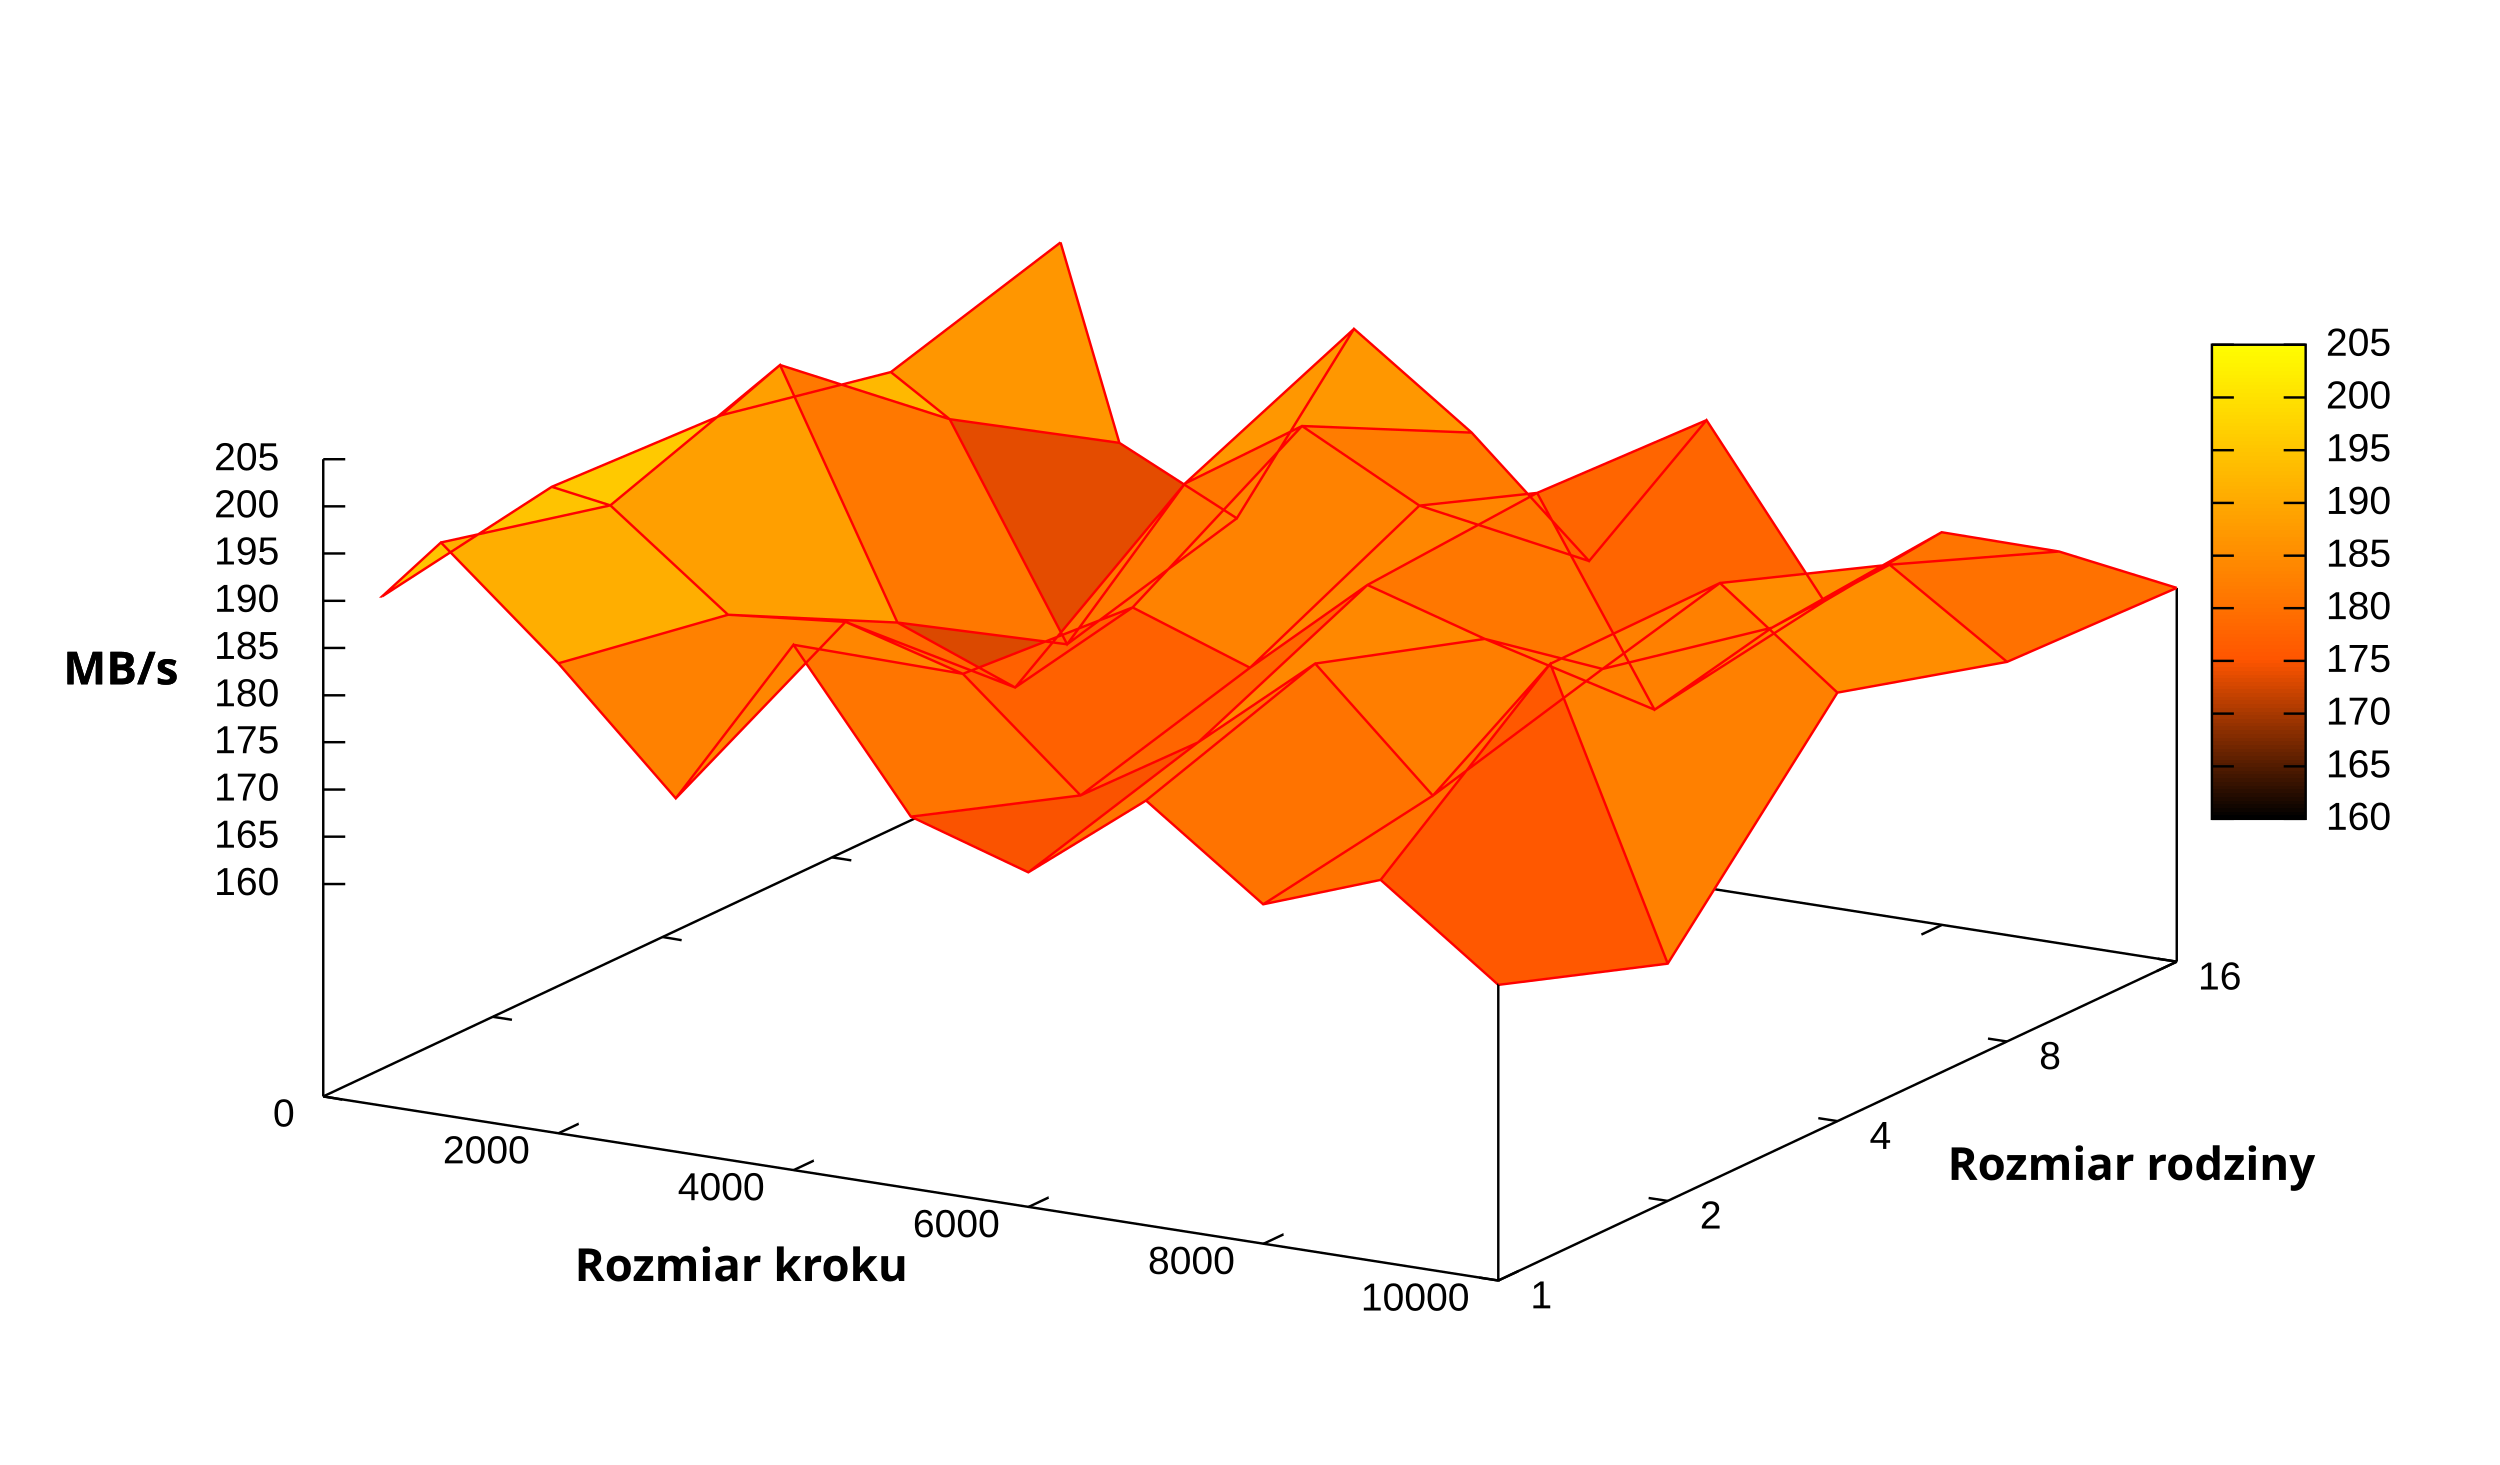
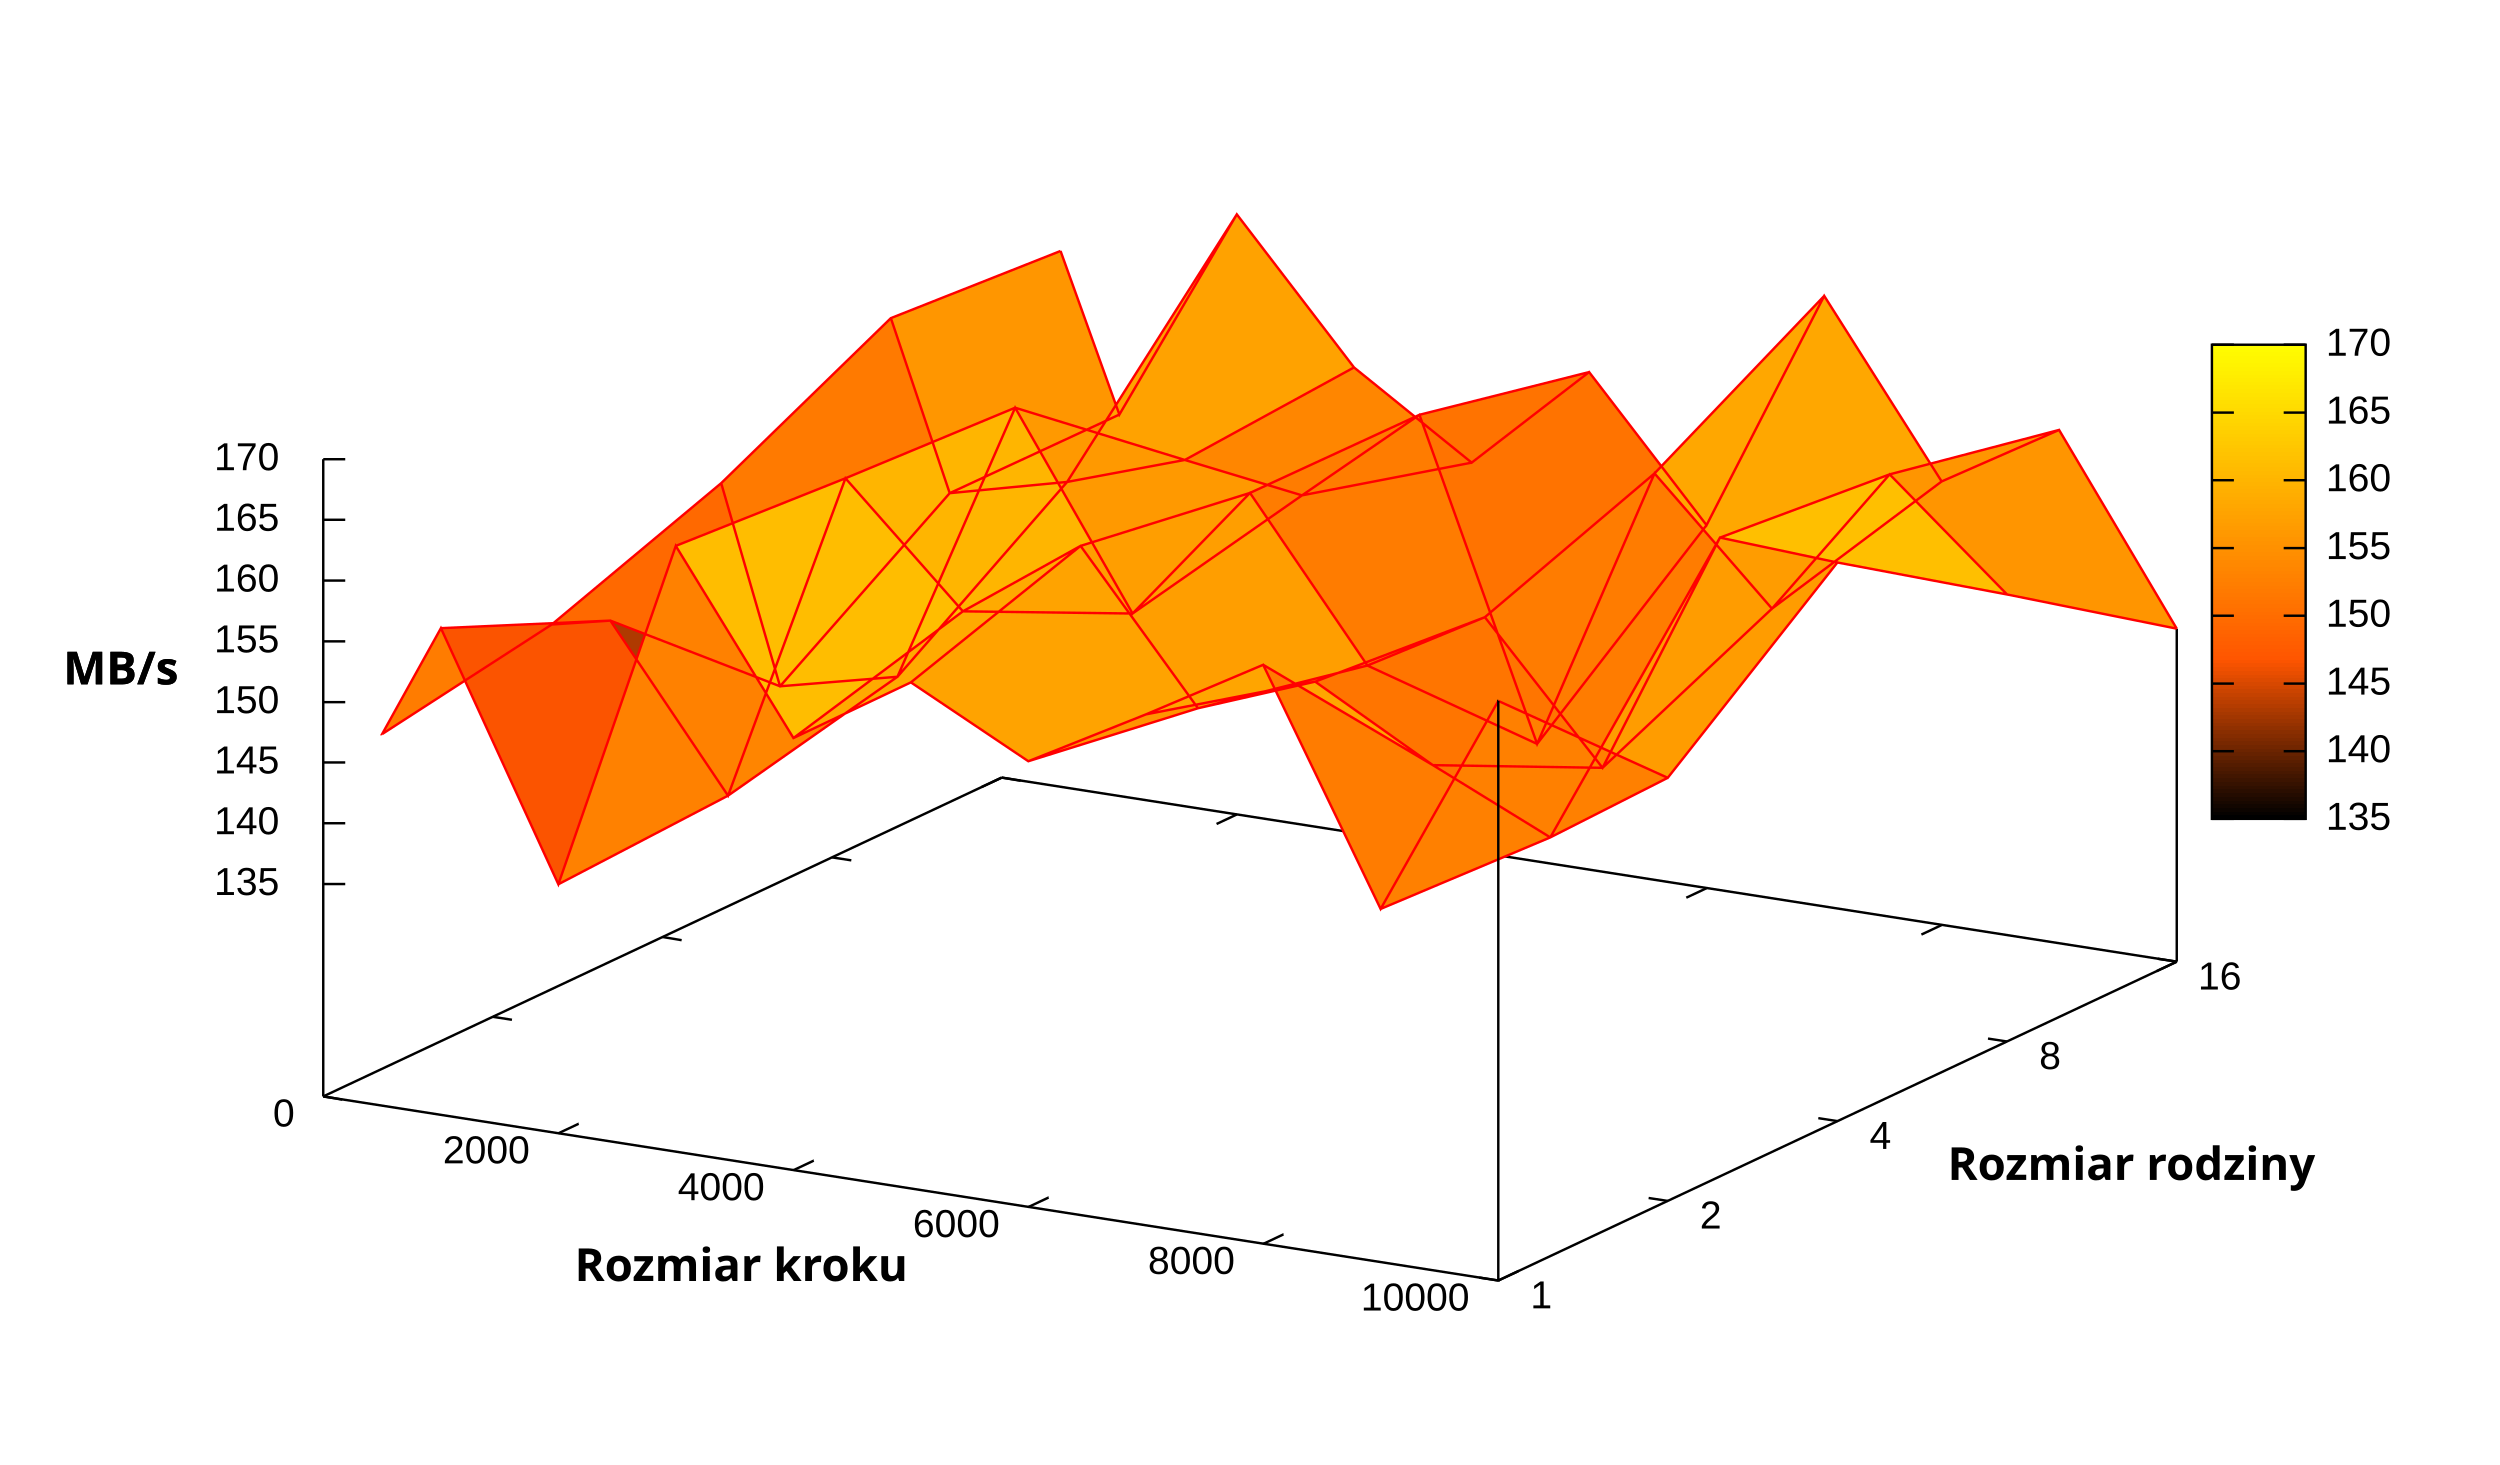
<svg xmlns="http://www.w3.org/2000/svg" xmlns:xlink="http://www.w3.org/1999/xlink" width="1024" height="600" viewBox="0 0 1024 600">
  <g id="gnuplot_canvas">
    <rect x="0" y="0" width="1024" height="600" fill="none" />
    <defs>
      <circle id="gpDot" r="0.5" stroke-width="0.5" />
      <path id="gpPt0" stroke-width="0.222" stroke="currentColor" d="M-1,0 h2 M0,-1 v2" />
      <path id="gpPt1" stroke-width="0.222" stroke="currentColor" d="M-1,-1 L1,1 M1,-1 L-1,1" />
      <path id="gpPt2" stroke-width="0.222" stroke="currentColor" d="M-1,0 L1,0 M0,-1 L0,1 M-1,-1 L1,1 M-1,1 L1,-1" />
      <rect id="gpPt3" stroke-width="0.222" stroke="currentColor" x="-1" y="-1" width="2" height="2" />
      <rect id="gpPt4" stroke-width="0.222" stroke="currentColor" fill="currentColor" x="-1" y="-1" width="2" height="2" />
      <circle id="gpPt5" stroke-width="0.222" stroke="currentColor" cx="0" cy="0" r="1" />
      <use xlink:href="#gpPt5" id="gpPt6" fill="currentColor" stroke="none" />
      <path id="gpPt7" stroke-width="0.222" stroke="currentColor" d="M0,-1.33 L-1.33,0.67 L1.33,0.67 z" />
      <use xlink:href="#gpPt7" id="gpPt8" fill="currentColor" stroke="none" />
      <use xlink:href="#gpPt7" id="gpPt9" stroke="currentColor" transform="rotate(180)" />
      <use xlink:href="#gpPt9" id="gpPt10" fill="currentColor" stroke="none" />
      <use xlink:href="#gpPt3" id="gpPt11" stroke="currentColor" transform="rotate(45)" />
      <use xlink:href="#gpPt11" id="gpPt12" fill="currentColor" stroke="none" />
    </defs>
    <g style="fill:none; color:white; stroke:currentColor; stroke-width:1.00; stroke-linecap:butt; stroke-linejoin:miter">
</g>
    <g style="fill:none; color:black; stroke:currentColor; stroke-width:1.00; stroke-linecap:butt; stroke-linejoin:miter">
-       <path stroke="black" d="M132.4,449.1 L410.3,318.5 M891.6,393.9 L410.3,318.5 M132.4,449.1 L132.4,188.1 M891.6,393.9 L891.6,240.8    M132.4,449.1 L140.7,445.2  h0.01" />
+       <path stroke="black" d="M132.4,449.1 L410.3,318.5 M891.6,393.9 L410.3,318.5 M132.4,449.1 L132.4,188.1 M891.6,393.9 L891.6,257.5    M132.4,449.1 L140.7,445.2  h0.01" />
      <g transform="translate(120.7,461.4)" style="stroke:none; fill:black; font-family:Arial; font-size:12.00pt; text-anchor:end">
        <text>
          <tspan> 0</tspan>
        </text>
      </g>
      <path stroke="black" d="M410.3,318.5 L402.0,322.4 M228.7,464.2 L237.0,460.3  h0.01" />
      <g transform="translate(217.0,476.5)" style="stroke:none; fill:black; font-family:Arial; font-size:12.00pt; text-anchor:end">
        <text>
          <tspan> 2000</tspan>
        </text>
      </g>
      <path stroke="black" d="M506.6,333.6 L498.3,337.5 M325.0,479.3 L333.3,475.4  h0.01" />
      <g transform="translate(313.2,491.6)" style="stroke:none; fill:black; font-family:Arial; font-size:12.00pt; text-anchor:end">
        <text>
          <tspan> 4000</tspan>
        </text>
      </g>
      <path stroke="black" d="M602.8,348.7 L594.5,352.6 M421.2,494.4 L429.5,490.5  h0.01" />
      <g transform="translate(409.5,506.7)" style="stroke:none; fill:black; font-family:Arial; font-size:12.00pt; text-anchor:end">
        <text>
          <tspan> 6000</tspan>
        </text>
      </g>
      <path stroke="black" d="M699.0,363.8 L690.7,367.7 M517.4,509.5 L525.7,505.6  h0.01" />
      <g transform="translate(505.8,521.8)" style="stroke:none; fill:black; font-family:Arial; font-size:12.00pt; text-anchor:end">
        <text>
          <tspan> 8000</tspan>
        </text>
      </g>
      <path stroke="black" d="M795.3,378.9 L787.0,382.8 M613.7,524.5 L622.0,520.6  h0.01" />
      <g transform="translate(601.9,536.8)" style="stroke:none; fill:black; font-family:Arial; font-size:12.00pt; text-anchor:end">
        <text>
          <tspan> 10000</tspan>
        </text>
      </g>
      <path stroke="black" d="M891.6,393.9 L883.3,397.8 M613.7,524.5 L605.9,523.3  h0.01" />
      <g transform="translate(631.3,535.9)" style="stroke:none; fill:black; font-family:Arial; font-size:12.00pt; text-anchor:middle">
        <text>
          <tspan> 1</tspan>
        </text>
      </g>
      <path stroke="black" d="M132.4,449.1 L140.2,450.4 M683.1,491.9 L675.3,490.7  h0.01" />
      <g transform="translate(700.7,503.2)" style="stroke:none; fill:black; font-family:Arial; font-size:12.00pt; text-anchor:middle">
        <text>
          <tspan> 2</tspan>
        </text>
      </g>
      <path stroke="black" d="M201.9,416.5 L209.7,417.7 M752.6,459.2 L744.8,458.0  h0.01" />
      <g transform="translate(770.2,470.6)" style="stroke:none; fill:black; font-family:Arial; font-size:12.00pt; text-anchor:middle">
        <text>
          <tspan> 4</tspan>
        </text>
      </g>
      <path stroke="black" d="M271.4,383.8 L279.2,385.1 M822.1,426.6 L814.3,425.4  h0.01" />
      <g transform="translate(839.7,437.9)" style="stroke:none; fill:black; font-family:Arial; font-size:12.00pt; text-anchor:middle">
        <text>
          <tspan> 8</tspan>
        </text>
      </g>
      <path stroke="black" d="M340.9,351.2 L348.7,352.4 M891.6,393.9 L883.8,392.7  h0.01" />
      <g transform="translate(909.2,405.3)" style="stroke:none; fill:black; font-family:Arial; font-size:12.00pt; text-anchor:middle">
        <text>
          <tspan> 16</tspan>
        </text>
      </g>
      <path stroke="black" d="M410.3,318.5 L418.1,319.8 M132.4,362.1 L141.4,362.1  h0.01" />
      <g transform="translate(114.4,366.6)" style="stroke:none; fill:black; font-family:Arial; font-size:12.00pt; text-anchor:end">
        <text>
+           <tspan> 135</tspan>
+         </text>
+       </g>
+       <path stroke="black" d="M132.4,337.2 L141.4,337.2  h0.01" />
+       <g transform="translate(114.4,341.7)" style="stroke:none; fill:black; font-family:Arial; font-size:12.00pt; text-anchor:end">
+         <text>
+           <tspan> 140</tspan>
+         </text>
+       </g>
+       <path stroke="black" d="M132.4,312.3 L141.4,312.3  h0.01" />
+       <g transform="translate(114.4,316.8)" style="stroke:none; fill:black; font-family:Arial; font-size:12.00pt; text-anchor:end">
+         <text>
+           <tspan> 145</tspan>
+         </text>
+       </g>
+       <path stroke="black" d="M132.4,287.6 L141.4,287.6  h0.01" />
+       <g transform="translate(114.4,292.1)" style="stroke:none; fill:black; font-family:Arial; font-size:12.00pt; text-anchor:end">
+         <text>
+           <tspan> 150</tspan>
+         </text>
+       </g>
+       <path stroke="black" d="M132.4,262.7 L141.4,262.7  h0.01" />
+       <g transform="translate(114.4,267.2)" style="stroke:none; fill:black; font-family:Arial; font-size:12.00pt; text-anchor:end">
+         <text>
+           <tspan> 155</tspan>
+         </text>
+       </g>
+       <path stroke="black" d="M132.4,237.8 L141.4,237.8  h0.01" />
+       <g transform="translate(114.4,242.3)" style="stroke:none; fill:black; font-family:Arial; font-size:12.00pt; text-anchor:end">
+         <text>
          <tspan> 160</tspan>
        </text>
      </g>
-       <path stroke="black" d="M132.4,342.7 L141.4,342.7  h0.01" />
-       <g transform="translate(114.4,347.2)" style="stroke:none; fill:black; font-family:Arial; font-size:12.00pt; text-anchor:end">
+       <path stroke="black" d="M132.4,212.9 L141.4,212.9  h0.01" />
+       <g transform="translate(114.4,217.4)" style="stroke:none; fill:black; font-family:Arial; font-size:12.00pt; text-anchor:end">
        <text>
          <tspan> 165</tspan>
-         </text>
-       </g>
-       <path stroke="black" d="M132.4,323.4 L141.4,323.4  h0.01" />
-       <g transform="translate(114.4,327.9)" style="stroke:none; fill:black; font-family:Arial; font-size:12.00pt; text-anchor:end">
-         <text>
-           <tspan> 170</tspan>
-         </text>
-       </g>
-       <path stroke="black" d="M132.4,304.0 L141.4,304.0  h0.01" />
-       <g transform="translate(114.4,308.5)" style="stroke:none; fill:black; font-family:Arial; font-size:12.00pt; text-anchor:end">
-         <text>
-           <tspan> 175</tspan>
-         </text>
-       </g>
-       <path stroke="black" d="M132.4,284.8 L141.4,284.8  h0.01" />
-       <g transform="translate(114.4,289.3)" style="stroke:none; fill:black; font-family:Arial; font-size:12.00pt; text-anchor:end">
-         <text>
-           <tspan> 180</tspan>
-         </text>
-       </g>
-       <path stroke="black" d="M132.4,265.4 L141.4,265.4  h0.01" />
-       <g transform="translate(114.4,269.9)" style="stroke:none; fill:black; font-family:Arial; font-size:12.00pt; text-anchor:end">
-         <text>
-           <tspan> 185</tspan>
-         </text>
-       </g>
-       <path stroke="black" d="M132.4,246.1 L141.4,246.1  h0.01" />
-       <g transform="translate(114.4,250.6)" style="stroke:none; fill:black; font-family:Arial; font-size:12.00pt; text-anchor:end">
-         <text>
-           <tspan> 190</tspan>
-         </text>
-       </g>
-       <path stroke="black" d="M132.4,226.7 L141.4,226.7  h0.01" />
-       <g transform="translate(114.4,231.2)" style="stroke:none; fill:black; font-family:Arial; font-size:12.00pt; text-anchor:end">
-         <text>
-           <tspan> 195</tspan>
-         </text>
-       </g>
-       <path stroke="black" d="M132.4,207.4 L141.4,207.4  h0.01" />
-       <g transform="translate(114.4,211.9)" style="stroke:none; fill:black; font-family:Arial; font-size:12.00pt; text-anchor:end">
-         <text>
-           <tspan> 200</tspan>
        </text>
      </g>
      <path stroke="black" d="M132.4,188.1 L141.4,188.1  h0.01" />
      <g transform="translate(114.4,192.6)" style="stroke:none; fill:black; font-family:Arial; font-size:12.00pt; text-anchor:end">
        <text>
-           <tspan> 205</tspan>
+           <tspan> 170</tspan>
        </text>
      </g>
      <g transform="translate(49.5,280.3)" style="stroke:none; fill:black; font-family:Verdana; font-size:14.00pt; font-weight:bold; text-anchor:middle">
        <text>
          <tspan font-weight="bold">MB/s</tspan>
        </text>
      </g>
    </g>
    <g id="gnuplot_plot_1">
      <g style="fill:none; color:red; stroke:currentColor; stroke-width:1.00; stroke-linecap:butt; stroke-linejoin:miter">
        <g style="stroke:none; shape-rendering:crispEdges">
-           <polygon fill="rgb(255, 150,   0)" points="364.9,152.4 389.0,171.7 458.5,181.4 434.4,99.3 " />
-           <polygon fill="rgb(255, 184,   0)" points="295.4,170.1 319.5,149.5 389.0,171.7 364.9,152.4 " />
-           <polygon fill="rgb(255, 201,   0)" points="226.0,199.4 250.0,207.0 319.5,149.5 295.4,170.1 " />
-           <polygon fill="rgb(255, 195,   0)" points="156.5,244.3 180.6,222.2 250.0,207.0 226.0,199.4 " />
-           <polygon fill="rgb(228,  76,   0)" points="389.0,171.7 437.1,263.9 506.6,212.3 458.5,181.4 " />
-           <polygon fill="rgb(255, 120,   0)" points="319.5,149.5 367.6,255.0 437.1,263.9 389.0,171.7 " />
-           <polygon fill="rgb(255, 159,   0)" points="250.0,207.0 298.2,251.8 367.6,255.0 319.5,149.5 " />
-           <polygon fill="rgb(255, 174,   0)" points="180.6,222.2 228.7,271.7 298.2,251.8 250.0,207.0 " />
-           <polygon fill="rgb(255,  94,   0)" points="437.1,263.9 485.3,198.1 554.6,134.7 506.6,212.3 " />
-           <polygon fill="rgb(219,  73,   0)" points="367.6,255.0 415.8,281.6 485.3,198.1 437.1,263.9 " />
-           <polygon fill="rgb(255, 104,   0)" points="298.2,251.8 346.3,254.7 415.8,281.6 367.6,255.0 " />
-           <polygon fill="rgb(255, 129,   0)" points="228.7,271.7 276.8,327.0 346.3,254.7 298.2,251.8 " />
-           <polygon fill="rgb(255, 151,   0)" points="485.3,198.1 533.3,174.5 602.8,177.2 554.6,134.7 " />
-           <polygon fill="rgb(255, 119,   0)" points="415.8,281.6 463.9,248.8 533.3,174.5 485.3,198.1 " />
-           <polygon fill="rgb(255, 109,   0)" points="346.3,254.7 394.4,276.0 463.9,248.8 415.8,281.6 " />
-           <polygon fill="rgb(255, 134,   0)" points="276.8,327.0 325.0,264.1 394.4,276.0 346.3,254.7 " />
-           <polygon fill="rgb(255, 124,   0)" points="533.3,174.5 581.4,207.1 650.9,229.8 602.8,177.2 " />
-           <polygon fill="rgb(255, 130,   0)" points="463.9,248.8 512.0,273.5 581.4,207.1 533.3,174.5 " />
-           <polygon fill="rgb(255,  97,   0)" points="394.4,276.0 442.6,325.8 512.0,273.5 463.9,248.8 " />
-           <polygon fill="rgb(255, 117,   0)" points="325.0,264.1 373.1,334.5 442.6,325.8 394.4,276.0 " />
-           <polygon fill="rgb(255, 127,   0)" points="581.4,207.1 629.6,201.9 699.0,172.1 650.9,229.8 " />
-           <polygon fill="rgb(255, 134,   0)" points="512.0,273.5 560.1,239.6 629.6,201.9 581.4,207.1 " />
-           <polygon fill="rgb(255, 101,   0)" points="442.6,325.8 490.7,304.1 560.1,239.6 512.0,273.5 " />
-           <polygon fill="rgb(250,  83,   0)" points="373.1,334.5 421.2,357.3 490.7,304.1 442.6,325.8 " />
-           <polygon fill="rgb(255, 101,   0)" points="629.6,201.9 677.7,290.7 747.2,246.3 699.0,172.1 " />
-           <polygon fill="rgb(255, 119,   0)" points="560.1,239.6 608.2,261.7 677.7,290.7 629.6,201.9 " />
-           <polygon fill="rgb(255, 136,   0)" points="490.7,304.1 538.7,271.8 608.2,261.7 560.1,239.6 " />
-           <polygon fill="rgb(255, 116,   0)" points="421.2,357.3 469.4,327.9 538.7,271.8 490.7,304.1 " />
-           <polygon fill="rgb(226,  75,   0)" points="677.7,290.7 725.8,257.1 795.3,218.0 747.2,246.3 " />
-           <polygon fill="rgb(255,  97,   0)" points="608.2,261.7 656.4,274.0 725.8,257.1 677.7,290.7 " />
-           <polygon fill="rgb(255, 126,   0)" points="538.7,271.8 586.9,325.9 656.4,274.0 608.2,261.7 " />
-           <polygon fill="rgb(255, 115,   0)" points="469.4,327.9 517.4,370.4 586.9,325.9 538.7,271.8 " />
-           <polygon fill="rgb(255, 116,   0)" points="725.8,257.1 774.0,231.3 843.4,225.9 795.3,218.0 " />
-           <polygon fill="rgb(255, 138,   0)" points="656.4,274.0 704.5,238.8 774.0,231.3 725.8,257.1 " />
-           <polygon fill="rgb(255, 146,   0)" points="586.9,325.9 635.0,271.9 704.5,238.8 656.4,274.0 " />
-           <polygon fill="rgb(255, 114,   0)" points="517.4,370.4 565.5,360.4 635.0,271.9 586.9,325.9 " />
-           <polygon fill="rgb(255, 113,   0)" points="774.0,231.3 822.1,271.1 891.6,240.8 843.4,225.9 " />
-           <polygon fill="rgb(255, 141,   0)" points="704.5,238.8 752.6,283.7 822.1,271.1 774.0,231.3 " />
-           <polygon fill="rgb(255, 128,   0)" points="635.0,271.9 683.1,394.7 752.6,283.7 704.5,238.8 " />
-           <polygon fill="rgb(255,  88,   0)" points="565.5,360.4 613.7,403.4 683.1,394.7 635.0,271.9 " />
+           <polygon fill="rgb(255, 150,   0)" points="364.9,130.3 389.0,202.0 458.5,169.8 434.4,102.8 " />
+           <polygon fill="rgb(255, 122,   0)" points="295.4,197.9 319.5,281.1 389.0,202.0 364.9,130.3 " />
+           <polygon fill="rgb(255, 105,   0)" points="226.0,255.8 250.0,254.2 319.5,281.1 295.4,197.9 " />
+           <polygon fill="rgb(255, 124,   0)" points="156.5,300.7 180.6,257.3 250.0,254.2 226.0,255.8 " />
+           <polygon fill="rgb(255, 139,   0)" points="389.0,202.0 437.1,197.4 506.6,87.8 458.5,169.8 " />
+           <polygon fill="rgb(230,  77,   0)" points="319.5,281.1 367.6,277.2 437.1,197.4 389.0,202.0 " />
+           <polygon fill="rgb(175,  58,   0)" points="250.0,254.2 298.2,325.9 367.6,277.2 319.5,281.1 " />
+           <polygon fill="rgb(251,  84,   0)" points="180.6,257.3 228.7,362.2 298.2,325.9 250.0,254.2 " />
+           <polygon fill="rgb(255, 162,   0)" points="437.1,197.4 485.3,188.4 554.6,150.5 506.6,87.8 " />
+           <polygon fill="rgb(255, 135,   0)" points="367.6,277.2 415.8,167.0 485.3,188.4 437.1,197.4 " />
+           <polygon fill="rgb(255, 133,   0)" points="298.2,325.9 346.3,195.9 415.8,167.0 367.6,277.2 " />
+           <polygon fill="rgb(255, 129,   0)" points="228.7,362.2 276.8,223.6 346.3,195.9 298.2,325.9 " />
+           <polygon fill="rgb(255, 134,   0)" points="485.3,188.4 533.3,202.9 602.8,189.5 554.6,150.5 " />
+           <polygon fill="rgb(255, 153,   0)" points="415.8,167.0 463.9,251.3 533.3,202.9 485.3,188.4 " />
+           <polygon fill="rgb(255, 181,   0)" points="346.3,195.9 394.4,250.4 463.9,251.3 415.8,167.0 " />
+           <polygon fill="rgb(255, 189,   0)" points="276.8,223.6 325.0,302.3 394.4,250.4 346.3,195.9 " />
+           <polygon fill="rgb(255, 151,   0)" points="533.3,202.9 581.4,169.9 650.9,152.4 602.8,189.5 " />
+           <polygon fill="rgb(255, 158,   0)" points="463.9,251.3 512.0,201.9 581.4,169.9 533.3,202.9 " />
+           <polygon fill="rgb(255, 169,   0)" points="394.4,250.4 442.6,223.6 512.0,201.9 463.9,251.3 " />
+           <polygon fill="rgb(255, 170,   0)" points="325.0,302.3 373.1,279.5 442.6,223.6 394.4,250.4 " />
+           <polygon fill="rgb(255, 115,   0)" points="581.4,169.9 629.6,304.7 699.0,215.1 650.9,152.4 " />
+           <polygon fill="rgb(255, 124,   0)" points="512.0,201.9 560.1,272.6 629.6,304.7 581.4,169.9 " />
+           <polygon fill="rgb(255, 158,   0)" points="442.6,223.6 490.7,290.1 560.1,272.6 512.0,201.9 " />
+           <polygon fill="rgb(255, 163,   0)" points="373.1,279.5 421.2,311.8 490.7,290.1 442.6,223.6 " />
+           <polygon fill="rgb(255, 129,   0)" points="629.6,304.7 677.7,193.9 747.2,121.2 699.0,215.1 " />
+           <polygon fill="rgb(255, 108,   0)" points="560.1,272.6 608.2,252.8 677.7,193.9 629.6,304.7 " />
+           <polygon fill="rgb(255, 130,   0)" points="490.7,290.1 538.7,279.2 608.2,252.8 560.1,272.6 " />
+           <polygon fill="rgb(255, 148,   0)" points="421.2,311.8 469.4,292.6 538.7,279.2 490.7,290.1 " />
+           <polygon fill="rgb(255, 167,   0)" points="677.7,193.9 725.8,249.3 795.3,197.2 747.2,121.2 " />
+           <polygon fill="rgb(255, 124,   0)" points="608.2,252.8 656.4,314.5 725.8,249.3 677.7,193.9 " />
+           <polygon fill="rgb(255, 117,   0)" points="538.7,279.2 586.9,313.4 656.4,314.5 608.2,252.8 " />
+           <polygon fill="rgb(255, 165,   0)" points="469.4,292.6 517.4,272.3 586.9,313.4 538.7,279.2 " />
+           <polygon fill="rgb(255, 158,   0)" points="725.8,249.3 774.0,194.3 843.4,176.1 795.3,197.2 " />
+           <polygon fill="rgb(255, 147,   0)" points="656.4,314.5 704.5,220.2 774.0,194.3 725.8,249.3 " />
+           <polygon fill="rgb(255, 116,   0)" points="586.9,313.4 635.0,343.0 704.5,220.2 656.4,314.5 " />
+           <polygon fill="rgb(255, 124,   0)" points="517.4,272.3 565.5,372.3 635.0,343.0 586.9,313.4 " />
+           <polygon fill="rgb(255, 149,   0)" points="774.0,194.3 822.1,243.5 891.6,257.5 843.4,176.1 " />
+           <polygon fill="rgb(255, 191,   0)" points="704.5,220.2 752.6,230.4 822.1,243.5 774.0,194.3 " />
+           <polygon fill="rgb(255, 156,   0)" points="635.0,343.0 683.1,318.6 752.6,230.4 704.5,220.2 " />
+           <polygon fill="rgb(255, 128,   0)" points="565.5,372.3 613.7,287.1 683.1,318.6 635.0,343.0 " />
        </g>
-         <path stroke="red" d="M613.7,403.4 L683.1,394.7 L752.6,283.7 L822.1,271.1 L891.6,240.8 M565.5,360.4 L635.0,271.9 L704.5,238.8    L774.0,231.3 L843.4,225.9 M517.4,370.4 L586.9,325.9 L656.4,274.0 L725.8,257.1 L795.3,218.0 M469.4,327.9    L538.7,271.8 L608.2,261.7 L677.7,290.7 L747.2,246.3 M421.2,357.3 L490.7,304.1 L560.1,239.6 L629.6,201.9    L699.0,172.1 M373.1,334.5 L442.6,325.8 L512.0,273.5 L581.4,207.1 L650.9,229.8 M325.0,264.1 L394.4,276.0    L463.9,248.8 L533.3,174.5 L602.8,177.2 M276.8,327.0 L346.3,254.7 L415.8,281.6 L485.3,198.1 L554.6,134.7    M228.7,271.7 L298.2,251.8 L367.6,255.0 L437.1,263.9 L506.6,212.3 M180.6,222.2 L250.0,207.0 L319.5,149.5    L389.0,171.7 L458.5,181.4 M156.5,244.3 L226.0,199.4 L295.4,170.1 L364.9,152.4 L434.4,99.3 M891.6,240.8    L843.4,225.9 L795.3,218.0 L747.2,246.3 L699.0,172.1 L650.9,229.8 L602.8,177.2 L554.6,134.7 L506.6,212.3    L458.5,181.4 L434.4,99.3 M822.1,271.1 L774.0,231.3 L725.8,257.1 L677.7,290.7 L629.6,201.9 L581.4,207.1    L533.3,174.5 L485.3,198.1 L437.1,263.9 L389.0,171.7 L364.9,152.4 M752.6,283.7 L704.5,238.8 L656.4,274.0    L608.2,261.7 L560.1,239.6 L512.0,273.5 L463.9,248.8 L415.8,281.6 L367.6,255.0 L319.5,149.5 L295.4,170.1    M683.1,394.7 L635.0,271.9 L586.9,325.9 L538.7,271.8 L490.7,304.1 L442.6,325.8 L394.4,276.0 L346.3,254.7    L298.2,251.8 L250.0,207.0 L226.0,199.4 M613.7,403.4 L565.5,360.4 L517.4,370.4 L469.4,327.9 L421.2,357.3    L373.1,334.5 L325.0,264.1 L276.8,327.0 L228.7,271.7 L180.6,222.2 L156.5,244.3  h0.01" />
+         <path stroke="red" d="M613.7,287.1 L683.1,318.6 L752.6,230.4 L822.1,243.5 L891.6,257.5 M565.5,372.3 L635.0,343.0 L704.5,220.2    L774.0,194.3 L843.4,176.1 M517.4,272.3 L586.9,313.4 L656.4,314.5 L725.8,249.3 L795.3,197.2 M469.4,292.6    L538.7,279.2 L608.2,252.8 L677.7,193.9 L747.2,121.2 M421.2,311.8 L490.7,290.1 L560.1,272.6 L629.6,304.7    L699.0,215.1 M373.1,279.5 L442.6,223.6 L512.0,201.9 L581.4,169.9 L650.9,152.4 M325.0,302.3 L394.4,250.4    L463.9,251.3 L533.3,202.9 L602.8,189.5 M276.8,223.6 L346.3,195.9 L415.8,167.0 L485.3,188.4 L554.6,150.5    M228.7,362.2 L298.2,325.9 L367.6,277.2 L437.1,197.4 L506.6,87.8 M180.6,257.3 L250.0,254.2 L319.5,281.1    L389.0,202.0 L458.5,169.8 M156.5,300.7 L226.0,255.8 L295.4,197.9 L364.9,130.3 L434.4,102.8 M891.6,257.5    L843.4,176.1 L795.3,197.2 L747.2,121.2 L699.0,215.1 L650.9,152.4 L602.8,189.5 L554.6,150.5 L506.6,87.8    L458.5,169.8 L434.4,102.8 M822.1,243.5 L774.0,194.3 L725.8,249.3 L677.7,193.9 L629.6,304.7 L581.4,169.9    L533.3,202.9 L485.3,188.4 L437.1,197.4 L389.0,202.0 L364.9,130.3 M752.6,230.4 L704.5,220.2 L656.4,314.5    L608.2,252.8 L560.1,272.6 L512.0,201.9 L463.9,251.3 L415.8,167.0 L367.6,277.2 L319.5,281.1 L295.4,197.9    M683.1,318.6 L635.0,343.0 L586.9,313.4 L538.7,279.2 L490.7,290.1 L442.6,223.6 L394.4,250.4 L346.3,195.9    L298.2,325.9 L250.0,254.2 L226.0,255.8 M613.7,287.1 L565.5,372.3 L517.4,272.3 L469.4,292.6 L421.2,311.8    L373.1,279.5 L325.0,302.3 L276.8,223.6 L228.7,362.2 L180.6,257.3 L156.5,300.7  h0.01" />
      </g>
    </g>
    <g style="fill:none; color:black; stroke:currentColor; stroke-width:1.00; stroke-linecap:butt; stroke-linejoin:miter">
-       <path stroke="black" d="M891.6,393.9 L613.7,524.5 M132.4,449.1 L613.7,524.5 L613.7,403.4  h0.01" />
+       <path stroke="black" d="M891.6,393.9 L613.7,524.5 M132.4,449.1 L613.7,524.5 L613.7,287.1  h0.01" />
      <g transform="translate(303.6,524.7)" style="stroke:none; fill:black; font-family:Verdana; font-size:14.00pt; font-weight:bold; text-anchor:middle">
        <text>
          <tspan font-weight="bold">Rozmiar kroku</tspan>
        </text>
      </g>
      <g transform="translate(873.0,483.3)" style="stroke:none; fill:black; font-family:Verdana; font-size:14.00pt; font-weight:bold; text-anchor:middle">
        <text>
          <tspan font-weight="bold">Rozmiar rodziny</tspan>
        </text>
      </g>
      <g transform="translate(49.5,280.3)" style="stroke:none; fill:black; font-family:Verdana; font-size:14.00pt; font-weight:bold; text-anchor:middle">
        <text>
          <tspan font-weight="bold">MB/s</tspan>
        </text>
      </g>
      <g style="stroke:none; shape-rendering:crispEdges">
        <polygon fill="rgb(  0,   0,   0)" points="906.0,335.4 944.4,335.4 944.4,333.8 906.0,333.8 " />
        <polygon fill="rgb(  6,   2,   0)" points="906.0,333.9 944.4,333.9 944.4,332.3 906.0,332.3 " />
        <polygon fill="rgb( 12,   4,   0)" points="906.0,332.4 944.4,332.4 944.4,330.8 906.0,330.8 " />
        <polygon fill="rgb( 18,   6,   0)" points="906.0,330.9 944.4,330.9 944.4,329.3 906.0,329.3 " />
        <polygon fill="rgb( 24,   8,   0)" points="906.0,329.4 944.4,329.4 944.4,327.8 906.0,327.8 " />
        <polygon fill="rgb( 30,  10,   0)" points="906.0,327.9 944.4,327.9 944.4,326.2 906.0,326.2 " />
        <polygon fill="rgb( 36,  12,   0)" points="906.0,326.3 944.4,326.3 944.4,324.7 906.0,324.7 " />
        <polygon fill="rgb( 42,  14,   0)" points="906.0,324.8 944.4,324.8 944.4,323.2 906.0,323.2 " />
        <polygon fill="rgb( 48,  16,   0)" points="906.0,323.3 944.4,323.3 944.4,321.7 906.0,321.7 " />
        <polygon fill="rgb( 54,  18,   0)" points="906.0,321.8 944.4,321.8 944.4,320.2 906.0,320.2 " />
        <polygon fill="rgb( 60,  20,   0)" points="906.0,320.3 944.4,320.3 944.4,318.7 906.0,318.7 " />
        <polygon fill="rgb( 66,  22,   0)" points="906.0,318.8 944.4,318.8 944.4,317.1 906.0,317.1 " />
        <polygon fill="rgb( 72,  24,   0)" points="906.0,317.2 944.4,317.2 944.4,315.6 906.0,315.6 " />
        <polygon fill="rgb( 78,  26,   0)" points="906.0,315.7 944.4,315.7 944.4,314.1 906.0,314.1 " />
        <polygon fill="rgb( 84,  28,   0)" points="906.0,314.2 944.4,314.2 944.4,312.6 906.0,312.6 " />
        <polygon fill="rgb( 90,  30,   0)" points="906.0,312.7 944.4,312.7 944.4,311.1 906.0,311.1 " />
        <polygon fill="rgb( 96,  32,   0)" points="906.0,311.2 944.4,311.2 944.4,309.6 906.0,309.6 " />
        <polygon fill="rgb(102,  34,   0)" points="906.0,309.7 944.4,309.7 944.4,308.0 906.0,308.0 " />
        <polygon fill="rgb(108,  36,   0)" points="906.0,308.1 944.4,308.1 944.4,306.5 906.0,306.5 " />
        <polygon fill="rgb(114,  38,   0)" points="906.0,306.6 944.4,306.6 944.4,305.0 906.0,305.0 " />
        <polygon fill="rgb(120,  40,   0)" points="906.0,305.1 944.4,305.1 944.4,303.5 906.0,303.5 " />
        <polygon fill="rgb(126,  42,   0)" points="906.0,303.6 944.4,303.6 944.4,302.0 906.0,302.0 " />
        <polygon fill="rgb(132,  44,   0)" points="906.0,302.1 944.4,302.1 944.4,300.5 906.0,300.5 " />
        <polygon fill="rgb(137,  46,   0)" points="906.0,300.6 944.4,300.6 944.4,298.9 906.0,298.9 " />
        <polygon fill="rgb(144,  48,   0)" points="906.0,299.0 944.4,299.0 944.4,297.4 906.0,297.4 " />
        <polygon fill="rgb(150,  50,   0)" points="906.0,297.5 944.4,297.5 944.4,295.9 906.0,295.9 " />
        <polygon fill="rgb(156,  52,   0)" points="906.0,296.0 944.4,296.0 944.4,294.4 906.0,294.4 " />
        <polygon fill="rgb(162,  54,   0)" points="906.0,294.5 944.4,294.5 944.4,292.9 906.0,292.9 " />
        <polygon fill="rgb(167,  56,   0)" points="906.0,293.0 944.4,293.0 944.4,291.4 906.0,291.4 " />
        <polygon fill="rgb(173,  58,   0)" points="906.0,291.5 944.4,291.5 944.4,289.8 906.0,289.8 " />
        <polygon fill="rgb(180,  60,   0)" points="906.0,289.9 944.4,289.9 944.4,288.3 906.0,288.3 " />
        <polygon fill="rgb(186,  62,   0)" points="906.0,288.4 944.4,288.4 944.4,286.8 906.0,286.8 " />
        <polygon fill="rgb(191,  64,   0)" points="906.0,286.9 944.4,286.9 944.4,285.3 906.0,285.3 " />
        <polygon fill="rgb(197,  66,   0)" points="906.0,285.4 944.4,285.4 944.4,283.8 906.0,283.8 " />
        <polygon fill="rgb(203,  68,   0)" points="906.0,283.9 944.4,283.9 944.4,282.2 906.0,282.2 " />
        <polygon fill="rgb(210,  70,   0)" points="906.0,282.3 944.4,282.3 944.4,280.7 906.0,280.7 " />
        <polygon fill="rgb(215,  72,   0)" points="906.0,280.8 944.4,280.8 944.4,279.2 906.0,279.2 " />
        <polygon fill="rgb(221,  74,   0)" points="906.0,279.3 944.4,279.3 944.4,277.7 906.0,277.7 " />
        <polygon fill="rgb(227,  76,   0)" points="906.0,277.8 944.4,277.8 944.4,276.2 906.0,276.2 " />
        <polygon fill="rgb(233,  78,   0)" points="906.0,276.3 944.4,276.3 944.4,274.7 906.0,274.7 " />
        <polygon fill="rgb(239,  80,   0)" points="906.0,274.8 944.4,274.8 944.4,273.1 906.0,273.1 " />
        <polygon fill="rgb(245,  82,   0)" points="906.0,273.2 944.4,273.2 944.4,271.6 906.0,271.6 " />
        <polygon fill="rgb(251,  84,   0)" points="906.0,271.7 944.4,271.7 944.4,270.1 906.0,270.1 " />
        <polygon fill="rgb(255,  86,   0)" points="906.0,270.2 944.4,270.2 944.4,268.6 906.0,268.6 " />
        <polygon fill="rgb(255,  88,   0)" points="906.0,268.7 944.4,268.7 944.4,267.1 906.0,267.1 " />
        <polygon fill="rgb(255,  90,   0)" points="906.0,267.2 944.4,267.2 944.4,265.6 906.0,265.6 " />
        <polygon fill="rgb(255,  92,   0)" points="906.0,265.7 944.4,265.7 944.4,264.0 906.0,264.0 " />
        <polygon fill="rgb(255,  94,   0)" points="906.0,264.1 944.4,264.1 944.4,262.5 906.0,262.5 " />
        <polygon fill="rgb(255,  96,   0)" points="906.0,262.6 944.4,262.6 944.4,261.0 906.0,261.0 " />
        <polygon fill="rgb(255,  98,   0)" points="906.0,261.1 944.4,261.1 944.4,259.5 906.0,259.5 " />
        <polygon fill="rgb(255, 100,   0)" points="906.0,259.6 944.4,259.6 944.4,258.0 906.0,258.0 " />
        <polygon fill="rgb(255, 102,   0)" points="906.0,258.1 944.4,258.1 944.4,256.5 906.0,256.5 " />
        <polygon fill="rgb(255, 104,   0)" points="906.0,256.6 944.4,256.6 944.4,254.9 906.0,254.9 " />
        <polygon fill="rgb(255, 106,   0)" points="906.0,255.0 944.4,255.0 944.4,253.4 906.0,253.4 " />
        <polygon fill="rgb(255, 108,   0)" points="906.0,253.5 944.4,253.5 944.4,251.9 906.0,251.9 " />
        <polygon fill="rgb(255, 110,   0)" points="906.0,252.0 944.4,252.0 944.4,250.4 906.0,250.4 " />
        <polygon fill="rgb(255, 112,   0)" points="906.0,250.5 944.4,250.5 944.4,248.9 906.0,248.9 " />
        <polygon fill="rgb(255, 114,   0)" points="906.0,249.0 944.4,249.0 944.4,247.4 906.0,247.4 " />
        <polygon fill="rgb(255, 116,   0)" points="906.0,247.5 944.4,247.5 944.4,245.8 906.0,245.8 " />
        <polygon fill="rgb(255, 118,   0)" points="906.0,245.9 944.4,245.9 944.4,244.3 906.0,244.3 " />
        <polygon fill="rgb(255, 120,   0)" points="906.0,244.4 944.4,244.4 944.4,242.8 906.0,242.8 " />
        <polygon fill="rgb(255, 122,   0)" points="906.0,242.9 944.4,242.9 944.4,241.3 906.0,241.3 " />
        <polygon fill="rgb(255, 124,   0)" points="906.0,241.4 944.4,241.4 944.4,239.8 906.0,239.8 " />
        <polygon fill="rgb(255, 126,   0)" points="906.0,239.9 944.4,239.9 944.4,238.2 906.0,238.2 " />
        <polygon fill="rgb(255, 128,   0)" points="906.0,238.3 944.4,238.3 944.4,236.7 906.0,236.7 " />
        <polygon fill="rgb(255, 130,   0)" points="906.0,236.8 944.4,236.8 944.4,235.2 906.0,235.2 " />
        <polygon fill="rgb(255, 132,   0)" points="906.0,235.3 944.4,235.3 944.4,233.7 906.0,233.7 " />
        <polygon fill="rgb(255, 134,   0)" points="906.0,233.8 944.4,233.8 944.4,232.2 906.0,232.2 " />
        <polygon fill="rgb(255, 136,   0)" points="906.0,232.3 944.4,232.3 944.4,230.7 906.0,230.7 " />
        <polygon fill="rgb(255, 137,   0)" points="906.0,230.8 944.4,230.8 944.4,229.1 906.0,229.1 " />
        <polygon fill="rgb(255, 140,   0)" points="906.0,229.2 944.4,229.2 944.4,227.6 906.0,227.6 " />
        <polygon fill="rgb(255, 142,   0)" points="906.0,227.7 944.4,227.7 944.4,226.1 906.0,226.1 " />
        <polygon fill="rgb(255, 144,   0)" points="906.0,226.2 944.4,226.2 944.4,224.6 906.0,224.6 " />
        <polygon fill="rgb(255, 145,   0)" points="906.0,224.7 944.4,224.7 944.4,223.1 906.0,223.1 " />
        <polygon fill="rgb(255, 147,   0)" points="906.0,223.2 944.4,223.2 944.4,221.6 906.0,221.6 " />
        <polygon fill="rgb(255, 149,   0)" points="906.0,221.7 944.4,221.7 944.4,220.0 906.0,220.0 " />
        <polygon fill="rgb(255, 152,   0)" points="906.0,220.1 944.4,220.1 944.4,218.5 906.0,218.5 " />
        <polygon fill="rgb(255, 153,   0)" points="906.0,218.6 944.4,218.6 944.4,217.0 906.0,217.0 " />
        <polygon fill="rgb(255, 155,   0)" points="906.0,217.1 944.4,217.1 944.4,215.5 906.0,215.5 " />
        <polygon fill="rgb(255, 157,   0)" points="906.0,215.6 944.4,215.6 944.4,214.0 906.0,214.0 " />
        <polygon fill="rgb(255, 159,   0)" points="906.0,214.1 944.4,214.1 944.4,212.5 906.0,212.5 " />
        <polygon fill="rgb(255, 161,   0)" points="906.0,212.6 944.4,212.6 944.4,210.9 906.0,210.9 " />
        <polygon fill="rgb(255, 163,   0)" points="906.0,211.0 944.4,211.0 944.4,209.4 906.0,209.4 " />
        <polygon fill="rgb(255, 165,   0)" points="906.0,209.5 944.4,209.5 944.4,207.9 906.0,207.9 " />
        <polygon fill="rgb(255, 167,   0)" points="906.0,208.0 944.4,208.0 944.4,206.4 906.0,206.4 " />
        <polygon fill="rgb(255, 169,   0)" points="906.0,206.5 944.4,206.5 944.4,204.9 906.0,204.9 " />
        <polygon fill="rgb(255, 171,   0)" points="906.0,205.0 944.4,205.0 944.4,203.4 906.0,203.4 " />
        <polygon fill="rgb(255, 173,   0)" points="906.0,203.5 944.4,203.5 944.4,201.8 906.0,201.8 " />
        <polygon fill="rgb(255, 175,   0)" points="906.0,201.9 944.4,201.9 944.4,200.3 906.0,200.3 " />
        <polygon fill="rgb(255, 177,   0)" points="906.0,200.4 944.4,200.4 944.4,198.8 906.0,198.8 " />
        <polygon fill="rgb(255, 179,   0)" points="906.0,198.9 944.4,198.9 944.4,197.3 906.0,197.3 " />
        <polygon fill="rgb(255, 181,   0)" points="906.0,197.4 944.4,197.4 944.4,195.8 906.0,195.8 " />
        <polygon fill="rgb(255, 183,   0)" points="906.0,195.9 944.4,195.9 944.4,194.3 906.0,194.3 " />
        <polygon fill="rgb(255, 185,   0)" points="906.0,194.4 944.4,194.4 944.4,192.7 906.0,192.7 " />
        <polygon fill="rgb(255, 187,   0)" points="906.0,192.8 944.4,192.8 944.4,191.2 906.0,191.2 " />
        <polygon fill="rgb(255, 189,   0)" points="906.0,191.3 944.4,191.3 944.4,189.7 906.0,189.7 " />
        <polygon fill="rgb(255, 191,   0)" points="906.0,189.8 944.4,189.8 944.4,188.2 906.0,188.2 " />
        <polygon fill="rgb(255, 193,   0)" points="906.0,188.3 944.4,188.3 944.4,186.7 906.0,186.7 " />
        <polygon fill="rgb(255, 195,   0)" points="906.0,186.8 944.4,186.8 944.4,185.1 906.0,185.1 " />
        <polygon fill="rgb(255, 197,   0)" points="906.0,185.2 944.4,185.2 944.4,183.6 906.0,183.6 " />
        <polygon fill="rgb(255, 199,   0)" points="906.0,183.7 944.4,183.7 944.4,182.1 906.0,182.1 " />
        <polygon fill="rgb(255, 201,   0)" points="906.0,182.2 944.4,182.2 944.4,180.6 906.0,180.6 " />
        <polygon fill="rgb(255, 203,   0)" points="906.0,180.7 944.4,180.7 944.4,179.1 906.0,179.1 " />
        <polygon fill="rgb(255, 205,   0)" points="906.0,179.2 944.4,179.2 944.4,177.6 906.0,177.6 " />
        <polygon fill="rgb(255, 207,   0)" points="906.0,177.7 944.4,177.7 944.4,176.0 906.0,176.0 " />
        <polygon fill="rgb(255, 209,   0)" points="906.0,176.1 944.4,176.1 944.4,174.5 906.0,174.5 " />
        <polygon fill="rgb(255, 211,   0)" points="906.0,174.6 944.4,174.6 944.4,173.0 906.0,173.0 " />
        <polygon fill="rgb(255, 213,   0)" points="906.0,173.1 944.4,173.1 944.4,171.5 906.0,171.5 " />
        <polygon fill="rgb(255, 215,   0)" points="906.0,171.6 944.4,171.6 944.4,170.0 906.0,170.0 " />
        <polygon fill="rgb(255, 217,   0)" points="906.0,170.1 944.4,170.1 944.4,168.5 906.0,168.5 " />
        <polygon fill="rgb(255, 219,   0)" points="906.0,168.6 944.4,168.6 944.4,166.9 906.0,166.9 " />
        <polygon fill="rgb(255, 221,   0)" points="906.0,167.0 944.4,167.0 944.4,165.4 906.0,165.4 " />
        <polygon fill="rgb(255, 223,   0)" points="906.0,165.5 944.4,165.5 944.4,163.9 906.0,163.9 " />
        <polygon fill="rgb(255, 225,   0)" points="906.0,164.0 944.4,164.0 944.4,162.4 906.0,162.4 " />
        <polygon fill="rgb(255, 227,   0)" points="906.0,162.5 944.4,162.5 944.4,160.9 906.0,160.9 " />
        <polygon fill="rgb(255, 229,   0)" points="906.0,161.0 944.4,161.0 944.4,159.4 906.0,159.4 " />
        <polygon fill="rgb(255, 231,   0)" points="906.0,159.5 944.4,159.5 944.4,157.8 906.0,157.8 " />
        <polygon fill="rgb(255, 233,   0)" points="906.0,157.9 944.4,157.9 944.4,156.3 906.0,156.3 " />
        <polygon fill="rgb(255, 235,   0)" points="906.0,156.4 944.4,156.4 944.4,154.8 906.0,154.8 " />
        <polygon fill="rgb(255, 237,   0)" points="906.0,154.9 944.4,154.9 944.4,153.3 906.0,153.3 " />
        <polygon fill="rgb(255, 239,   0)" points="906.0,153.4 944.4,153.4 944.4,151.8 906.0,151.8 " />
        <polygon fill="rgb(255, 241,   0)" points="906.0,151.9 944.4,151.9 944.4,150.3 906.0,150.3 " />
        <polygon fill="rgb(255, 243,   0)" points="906.0,150.4 944.4,150.4 944.4,148.7 906.0,148.7 " />
        <polygon fill="rgb(255, 245,   0)" points="906.0,148.8 944.4,148.8 944.4,147.2 906.0,147.2 " />
        <polygon fill="rgb(255, 247,   0)" points="906.0,147.3 944.4,147.3 944.4,145.7 906.0,145.7 " />
        <polygon fill="rgb(255, 249,   0)" points="906.0,145.8 944.4,145.8 944.4,144.2 906.0,144.2 " />
        <polygon fill="rgb(255, 251,   0)" points="906.0,144.3 944.4,144.3 944.4,142.7 906.0,142.7 " />
        <polygon fill="rgb(255, 253,   0)" points="906.0,142.8 944.4,142.8 944.4,141.2 906.0,141.2 " />
      </g>
      <path stroke="black" d="M906.0,335.4 L944.4,335.4 L944.4,141.2 L906.0,141.2 L906.0,335.4 Z  h0.01" />
      <path stroke="black" d="M944.4,335.4 L935.4,335.4  h0.01" />
      <g transform="translate(952.7,339.9)" style="stroke:none; fill:black; font-family:Arial; font-size:12.00pt; text-anchor:start">
        <text>
+           <tspan> 135</tspan>
+         </text>
+       </g>
+       <path stroke="black" d="M906.0,335.4 L915.0,335.4 M944.4,307.7 L935.4,307.7  h0.01" />
+       <g transform="translate(952.7,312.2)" style="stroke:none; fill:black; font-family:Arial; font-size:12.00pt; text-anchor:start">
+         <text>
+           <tspan> 140</tspan>
+         </text>
+       </g>
+       <path stroke="black" d="M906.0,307.7 L915.0,307.7 M944.4,280.0 L935.4,280.0  h0.01" />
+       <g transform="translate(952.7,284.5)" style="stroke:none; fill:black; font-family:Arial; font-size:12.00pt; text-anchor:start">
+         <text>
+           <tspan> 145</tspan>
+         </text>
+       </g>
+       <path stroke="black" d="M906.0,280.0 L915.0,280.0 M944.4,252.2 L935.4,252.2  h0.01" />
+       <g transform="translate(952.7,256.7)" style="stroke:none; fill:black; font-family:Arial; font-size:12.00pt; text-anchor:start">
+         <text>
+           <tspan> 150</tspan>
+         </text>
+       </g>
+       <path stroke="black" d="M906.0,252.2 L915.0,252.2 M944.4,224.5 L935.4,224.5  h0.01" />
+       <g transform="translate(952.7,229.0)" style="stroke:none; fill:black; font-family:Arial; font-size:12.00pt; text-anchor:start">
+         <text>
+           <tspan> 155</tspan>
+         </text>
+       </g>
+       <path stroke="black" d="M906.0,224.5 L915.0,224.5 M944.4,196.7 L935.4,196.7  h0.01" />
+       <g transform="translate(952.7,201.2)" style="stroke:none; fill:black; font-family:Arial; font-size:12.00pt; text-anchor:start">
+         <text>
          <tspan> 160</tspan>
        </text>
      </g>
-       <path stroke="black" d="M906.0,335.4 L915.0,335.4 M944.4,313.9 L935.4,313.9  h0.01" />
-       <g transform="translate(952.7,318.4)" style="stroke:none; fill:black; font-family:Arial; font-size:12.00pt; text-anchor:start">
+       <path stroke="black" d="M906.0,196.7 L915.0,196.7 M944.4,169.0 L935.4,169.0  h0.01" />
+       <g transform="translate(952.7,173.5)" style="stroke:none; fill:black; font-family:Arial; font-size:12.00pt; text-anchor:start">
        <text>
          <tspan> 165</tspan>
        </text>
      </g>
-       <path stroke="black" d="M906.0,313.9 L915.0,313.9 M944.4,292.3 L935.4,292.3  h0.01" />
-       <g transform="translate(952.7,296.8)" style="stroke:none; fill:black; font-family:Arial; font-size:12.00pt; text-anchor:start">
+       <path stroke="black" d="M906.0,169.0 L915.0,169.0 M944.4,141.2 L935.4,141.2  h0.01" />
+       <g transform="translate(952.7,145.7)" style="stroke:none; fill:black; font-family:Arial; font-size:12.00pt; text-anchor:start">
        <text>
          <tspan> 170</tspan>
-         </text>
-       </g>
-       <path stroke="black" d="M906.0,292.3 L915.0,292.3 M944.4,270.7 L935.4,270.7  h0.01" />
-       <g transform="translate(952.7,275.2)" style="stroke:none; fill:black; font-family:Arial; font-size:12.00pt; text-anchor:start">
-         <text>
-           <tspan> 175</tspan>
-         </text>
-       </g>
-       <path stroke="black" d="M906.0,270.7 L915.0,270.7 M944.4,249.1 L935.4,249.1  h0.01" />
-       <g transform="translate(952.7,253.6)" style="stroke:none; fill:black; font-family:Arial; font-size:12.00pt; text-anchor:start">
-         <text>
-           <tspan> 180</tspan>
-         </text>
-       </g>
-       <path stroke="black" d="M906.0,249.1 L915.0,249.1 M944.4,227.6 L935.4,227.6  h0.01" />
-       <g transform="translate(952.7,232.1)" style="stroke:none; fill:black; font-family:Arial; font-size:12.00pt; text-anchor:start">
-         <text>
-           <tspan> 185</tspan>
-         </text>
-       </g>
-       <path stroke="black" d="M906.0,227.6 L915.0,227.6 M944.4,206.0 L935.4,206.0  h0.01" />
-       <g transform="translate(952.7,210.5)" style="stroke:none; fill:black; font-family:Arial; font-size:12.00pt; text-anchor:start">
-         <text>
-           <tspan> 190</tspan>
-         </text>
-       </g>
-       <path stroke="black" d="M906.0,206.0 L915.0,206.0 M944.4,184.4 L935.4,184.4  h0.01" />
-       <g transform="translate(952.7,188.9)" style="stroke:none; fill:black; font-family:Arial; font-size:12.00pt; text-anchor:start">
-         <text>
-           <tspan> 195</tspan>
-         </text>
-       </g>
-       <path stroke="black" d="M906.0,184.4 L915.0,184.4 M944.4,162.8 L935.4,162.8  h0.01" />
-       <g transform="translate(952.7,167.3)" style="stroke:none; fill:black; font-family:Arial; font-size:12.00pt; text-anchor:start">
-         <text>
-           <tspan> 200</tspan>
-         </text>
-       </g>
-       <path stroke="black" d="M906.0,162.8 L915.0,162.8 M944.4,141.2 L935.4,141.2  h0.01" />
-       <g transform="translate(952.7,145.7)" style="stroke:none; fill:black; font-family:Arial; font-size:12.00pt; text-anchor:start">
-         <text>
-           <tspan> 205</tspan>
        </text>
      </g>
      <path stroke="black" d="M906.0,141.2 L915.0,141.2  h0.01" />
    </g>
  </g>
</svg>
